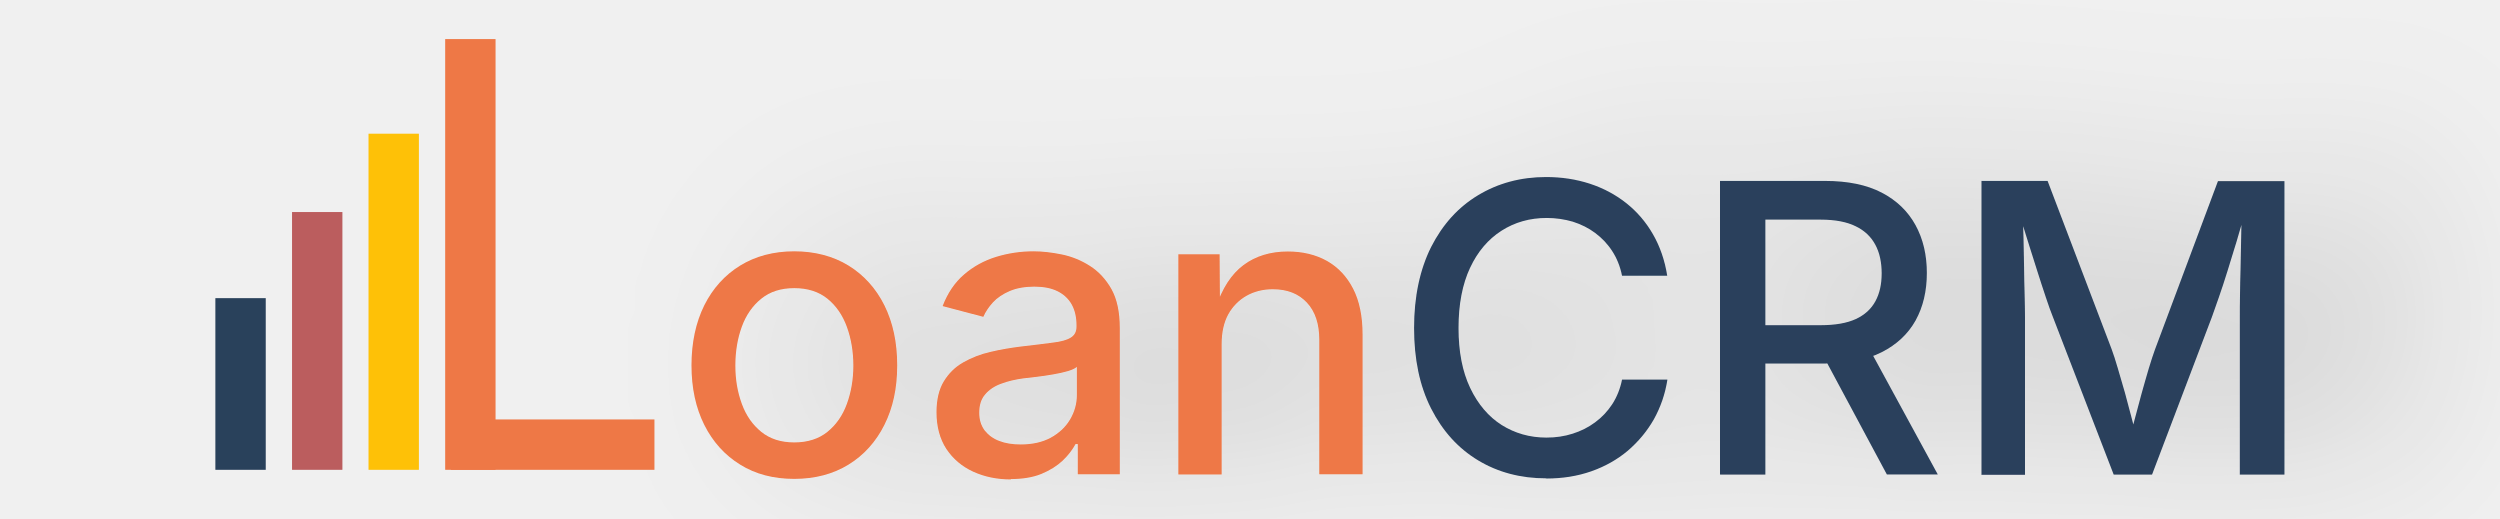
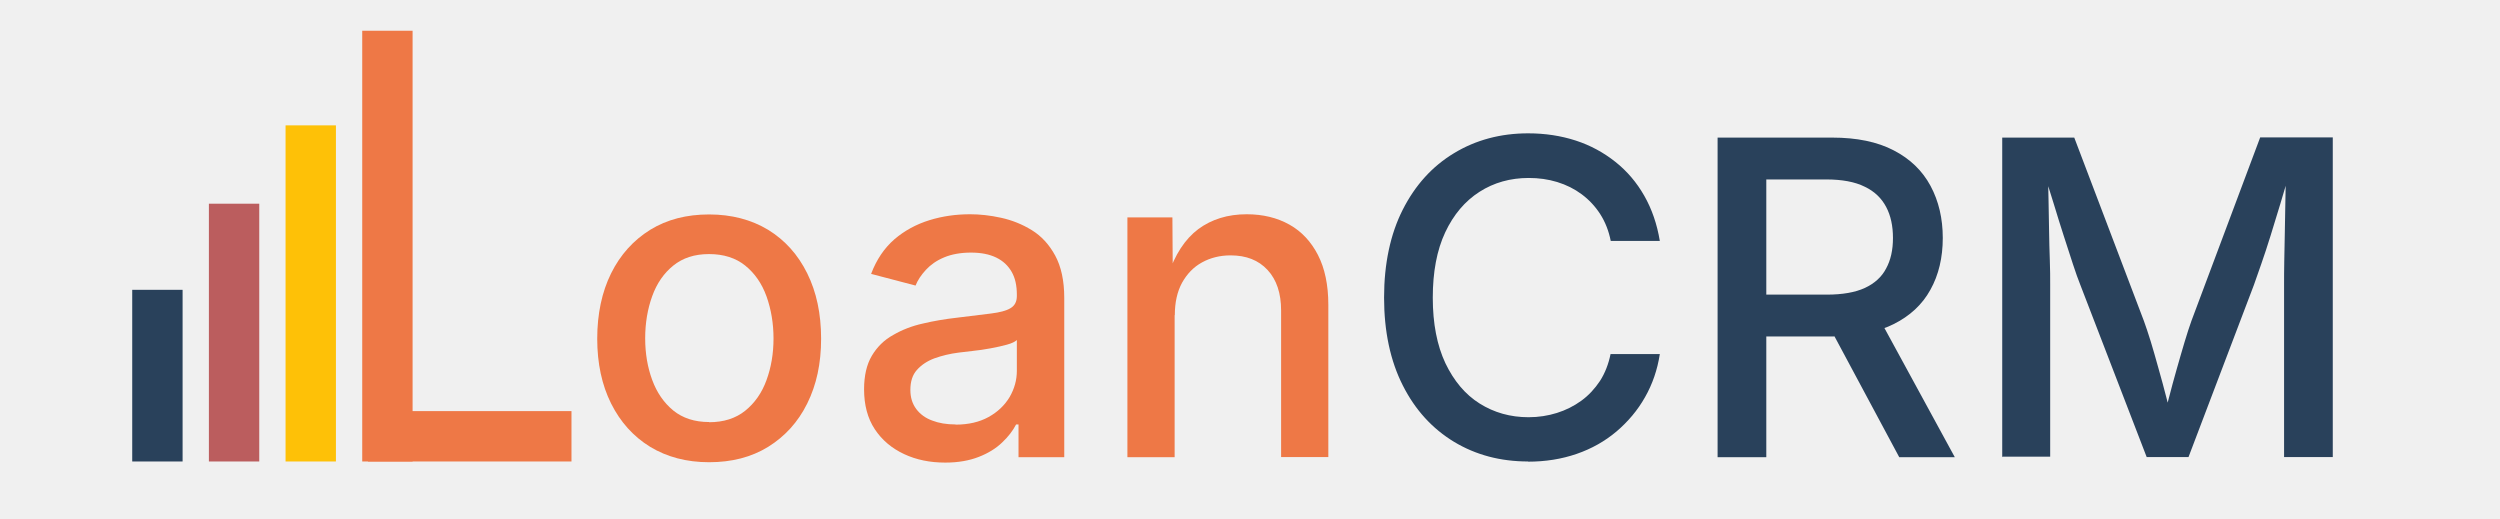
<svg xmlns="http://www.w3.org/2000/svg" id="Layer_1" version="1.1" viewBox="0 0 135 28">
  <defs>
    <style>
      .st0 {
-         filter: url(#drop-shadow-3);
-         font-family: Inter-Medium, 'Inter Medium';
-         font-size: 21.78px;
-         font-variation-settings: ';
-         font-weight: 500;
+         display: none;
      }

-       .st1 {
+       .st0, .st1 {
+         fill: #29415b;
+       }
+ 
+       .st2 {
        fill: #fec107;
      }

-       .st2 {
-         filter: url(#drop-shadow-2);
+       .st3 {
+         fill: #fff;
      }

-       .st2, .st3, .st4, .st5 {
-         fill: #29415b;
-       }
- 
-       .st2, .st4 {
-         display: none;
-       }
- 
-       .st3 {
-         letter-spacing: 0em;
-       }
- 
-       .st6 {
+       .st4 {
        fill: #bb5d5e;
      }

-       .st7 {
-         filter: url(#drop-shadow-1);
-       }
- 
-       .st4 {
-         filter: url(#drop-shadow-4);
-       }
- 
-       .st8 {
+       .st5 {
        fill: #ee7846;
      }
    </style>
-     <filter id="drop-shadow-1" x="28.2" y="-5.64" width="116.4" height="46.56" filterUnits="userSpaceOnUse">
-       <feOffset dx="6" dy="0" />
-       <feGaussianBlur result="blur" stdDeviation="5" />
-       <feFlood flood-color="#000" flood-opacity=".21" />
-       <feComposite in2="blur" operator="in" />
-       <feComposite in="SourceGraphic" />
-     </filter>
-     <filter id="drop-shadow-2" x="18.84" y="-2.04" width="36.24" height="38.88" filterUnits="userSpaceOnUse">
-       <feOffset dx="6" dy="0" />
-       <feGaussianBlur result="blur1" stdDeviation="5" />
-       <feFlood flood-color="#000" flood-opacity=".21" />
-       <feComposite in2="blur1" operator="in" />
-       <feComposite in="SourceGraphic" />
-     </filter>
-     <filter id="drop-shadow-3" filterUnits="userSpaceOnUse">
-       <feOffset dx="6" dy="0" />
-       <feGaussianBlur result="blur2" stdDeviation="5" />
-       <feFlood flood-color="#000" flood-opacity=".21" />
-       <feComposite in2="blur2" operator="in" />
-       <feComposite in="SourceGraphic" />
-     </filter>
-     <filter id="drop-shadow-4" x="36.68" y="-73.57" width="36.24" height="38.88" filterUnits="userSpaceOnUse">
-       <feOffset dx="6" dy="0" />
-       <feGaussianBlur result="blur3" stdDeviation="5" />
-       <feFlood flood-color="#000" flood-opacity=".21" />
-       <feComposite in2="blur3" operator="in" />
-       <feComposite in="SourceGraphic" />
-     </filter>
  </defs>
  <g>
-     <g class="st7">
-       <path class="st8" d="M42.89,25.86c-1.11,0-2.09-.25-2.92-.77-.83-.51-1.48-1.23-1.94-2.15s-.69-1.99-.69-3.21.23-2.31.69-3.24c.46-.92,1.11-1.64,1.94-2.15.83-.51,1.81-.77,2.92-.77s2.1.26,2.93.77c.83.51,1.48,1.23,1.94,2.15.46.93.69,2,.69,3.24s-.23,2.29-.69,3.21c-.46.92-1.11,1.64-1.94,2.15-.83.51-1.81.77-2.93.77ZM42.89,23.89c.72,0,1.32-.19,1.79-.57.47-.38.82-.88,1.05-1.51.23-.63.35-1.32.35-2.07s-.12-1.46-.35-2.09c-.23-.63-.58-1.14-1.05-1.52-.47-.38-1.07-.57-1.79-.57s-1.31.19-1.78.57c-.47.38-.82.88-1.05,1.51-.23.63-.35,1.33-.35,2.1s.12,1.44.35,2.07c.23.63.58,1.13,1.05,1.51.47.38,1.06.57,1.78.57Z" />
-       <path class="st8" d="M54.59,25.89c-.75,0-1.43-.14-2.04-.42s-1.09-.69-1.45-1.23c-.35-.54-.53-1.2-.53-1.98,0-.67.13-1.23.39-1.66s.61-.78,1.05-1.03c.44-.25.94-.45,1.48-.57.54-.13,1.09-.22,1.65-.29.7-.08,1.27-.15,1.71-.21.44-.05.76-.14.97-.27s.31-.32.31-.6v-.06c0-.45-.09-.82-.26-1.13-.17-.3-.42-.54-.76-.71-.34-.17-.76-.25-1.26-.25s-.96.08-1.33.24c-.37.16-.67.36-.9.61-.23.25-.4.51-.52.78l-2.2-.58c.27-.71.66-1.28,1.16-1.71s1.08-.75,1.73-.95c.65-.2,1.33-.3,2.02-.3.48,0,.99.06,1.53.17.54.11,1.05.32,1.52.62s.86.72,1.16,1.25c.3.54.45,1.24.45,2.11v7.89h-2.27v-1.63h-.12c-.16.3-.39.6-.69.89-.31.29-.69.53-1.15.72-.46.19-1.02.28-1.66.28ZM55.11,24c.64,0,1.18-.12,1.64-.37.45-.25.8-.58,1.04-.99.24-.41.36-.85.36-1.31v-1.52c-.08.08-.25.16-.48.23-.24.07-.51.13-.81.18-.3.05-.6.1-.88.13-.28.04-.52.06-.7.08-.44.06-.84.15-1.21.29-.37.13-.66.33-.87.58-.22.25-.32.58-.32.99,0,.38.1.69.29.95.2.25.46.45.79.57.33.13.72.19,1.16.19Z" />
-       <path class="st8" d="M65.97,18.58v7.04h-2.34v-11.89h2.23l.02,2.91h-.24c.35-1.06.85-1.84,1.51-2.33s1.46-.73,2.39-.73c.81,0,1.51.17,2.12.51.6.34,1.07.84,1.41,1.5.34.66.51,1.49.51,2.47v7.55h-2.34v-7.26c0-.86-.22-1.53-.67-2.01-.45-.48-1.06-.72-1.84-.72-.52,0-1,.12-1.41.35s-.75.57-.99,1c-.24.44-.36.98-.36,1.61Z" />
-       <path class="st5" d="M83.49,25.83c-1.37,0-2.59-.32-3.67-.97-1.08-.65-1.92-1.58-2.54-2.8s-.92-2.67-.92-4.35.31-3.15.92-4.37c.62-1.22,1.46-2.15,2.54-2.8,1.08-.65,2.3-.98,3.67-.98.84,0,1.62.12,2.36.36.73.24,1.39.59,1.97,1.05s1.06,1.02,1.44,1.68c.38.66.64,1.41.77,2.24h-2.44c-.1-.5-.28-.95-.53-1.33-.25-.39-.56-.71-.92-.98-.36-.27-.77-.47-1.21-.61-.45-.13-.92-.2-1.41-.2-.91,0-1.72.23-2.44.69-.72.46-1.29,1.13-1.7,2.01s-.62,1.96-.62,3.24.21,2.36.63,3.24c.42.88.99,1.55,1.7,2,.72.45,1.52.68,2.42.68.5,0,.97-.07,1.41-.21.44-.14.85-.34,1.21-.61.37-.27.67-.59.93-.98.25-.39.43-.83.53-1.33h2.45c-.12.78-.37,1.49-.73,2.14-.37.65-.84,1.21-1.41,1.7-.57.48-1.23.85-1.97,1.11-.74.26-1.55.39-2.42.39Z" />
-       <path class="st5" d="M92.88,25.62v-15.85h5.68c1.22,0,2.24.21,3.05.63s1.42,1.01,1.83,1.76.61,1.61.61,2.58-.2,1.83-.61,2.57c-.41.73-1.02,1.3-1.83,1.71s-1.84.61-3.06.61h-4.26v-2.07h4.03c.78,0,1.41-.11,1.89-.33s.83-.54,1.06-.96c.23-.42.34-.92.34-1.51s-.11-1.11-.34-1.54c-.23-.43-.58-.77-1.06-1-.48-.24-1.12-.36-1.9-.36h-2.98v13.77h-2.42ZM101.89,25.62l-3.84-7.16h2.69l3.9,7.16h-2.75Z" />
-       <path class="st5" d="M107,25.62v-15.85h3.57l3.46,9.09c.1.27.21.61.33,1.02s.25.86.39,1.34c.13.48.26.96.38,1.43.12.47.23.89.32,1.27h-.51c.09-.35.2-.76.32-1.23.12-.46.25-.94.38-1.42s.27-.94.39-1.36c.13-.43.24-.77.34-1.04l3.4-9.09h3.59v15.85h-2.41v-8.53c0-.33,0-.72.01-1.17,0-.45.02-.93.03-1.44s.02-1.02.03-1.54.02-1.01.03-1.49h.18c-.14.52-.3,1.05-.46,1.6-.17.55-.33,1.08-.49,1.59-.16.51-.31.98-.46,1.4-.15.42-.27.77-.37,1.05l-3.24,8.53h-2.07l-3.29-8.53c-.11-.27-.23-.61-.37-1.03-.14-.41-.29-.88-.45-1.38-.16-.51-.33-1.04-.5-1.58-.17-.55-.34-1.1-.51-1.64h.21c.01.43.03.9.04,1.41.01.51.02,1.02.03,1.54,0,.52.02,1.01.03,1.47.01.46.02.87.02,1.22v8.53h-2.36Z" />
+     <path class="st5" d="M-114.05,31.03c-1.11,0-2.09-.25-2.92-.77-.83-.51-1.48-1.23-1.94-2.15s-.69-1.99-.69-3.21.23-2.31.69-3.24c.46-.92,1.11-1.64,1.94-2.15s1.81-.77,2.92-.77,2.1.26,2.93.77,1.48,1.23,1.94,2.15c.46.93.69,2,.69,3.24s-.23,2.29-.69,3.21c-.46.92-1.11,1.64-1.94,2.15s-1.81.77-2.93.77ZM-114.05,29.05c.72,0,1.32-.19,1.79-.57s.82-.88,1.05-1.51c.23-.63.35-1.32.35-2.07s-.12-1.46-.35-2.09c-.23-.63-.58-1.14-1.05-1.52-.47-.38-1.07-.57-1.79-.57s-1.31.19-1.78.57-.82.88-1.05,1.51c-.23.63-.35,1.33-.35,2.1s.12,1.44.35,2.07c.23.63.58,1.13,1.05,1.51.47.38,1.06.57,1.78.57Z" />
+     <path class="st5" d="M-102.35,31.05c-.75,0-1.43-.14-2.04-.42s-1.09-.69-1.45-1.23c-.35-.54-.53-1.2-.53-1.98,0-.67.13-1.23.39-1.66s.61-.78,1.05-1.03.94-.45,1.48-.57c.54-.13,1.09-.22,1.65-.29.7-.08,1.27-.15,1.71-.21.44-.05.76-.14.97-.27s.31-.32.31-.6v-.06c0-.45-.09-.82-.26-1.13-.17-.3-.42-.54-.76-.71-.34-.17-.76-.25-1.26-.25s-.96.08-1.33.24-.67.36-.9.61-.4.51-.52.78l-2.2-.58c.27-.71.66-1.28,1.16-1.71s1.08-.75,1.73-.95,1.33-.3,2.02-.3c.48,0,.99.06,1.53.17s1.05.32,1.52.62.86.72,1.16,1.25c.3.54.45,1.24.45,2.11v7.89h-2.27v-1.63h-.12c-.16.3-.39.6-.69.89-.31.29-.69.53-1.15.72-.46.19-1.02.28-1.66.28v.02ZM-101.83,29.17c.64,0,1.18-.12,1.64-.37.45-.25.8-.58,1.04-.99s.36-.85.36-1.31v-1.52c-.08.08-.25.16-.48.23-.24.07-.51.13-.81.18-.3.05-.6.1-.88.13-.28.04-.52.06-.7.08-.44.06-.84.15-1.21.29-.37.13-.66.33-.87.58-.22.25-.32.58-.32.99,0,.38.1.69.29.95.2.25.46.45.79.57.33.13.72.19,1.16.19h-.01Z" />
+     <path class="st5" d="M-90.97,23.75v7.04h-2.34v-11.89h2.23l.02,2.91h-.24c.35-1.06.85-1.84,1.51-2.33s1.46-.73,2.39-.73c.81,0,1.51.17,2.12.51.6.34,1.07.84,1.41,1.5.34.66.51,1.49.51,2.47v7.55h-2.34v-7.26c0-.86-.22-1.53-.67-2.01s-1.06-.72-1.84-.72c-.52,0-1,.12-1.41.35s-.75.57-.99,1c-.24.44-.36.98-.36,1.61h0Z" />
+     <path class="st1" d="M-73.44,31c-1.37,0-2.59-.32-3.67-.97s-1.92-1.58-2.54-2.8-.92-2.67-.92-4.35.31-3.15.92-4.37c.62-1.22,1.46-2.15,2.54-2.8,1.08-.65,2.3-.98,3.67-.98.84,0,1.62.12,2.36.36.73.24,1.39.59,1.97,1.05.58.46,1.06,1.02,1.44,1.68.38.66.64,1.41.77,2.24h-2.44c-.1-.5-.28-.95-.53-1.33-.25-.39-.56-.71-.92-.98s-.77-.47-1.21-.61c-.45-.13-.92-.2-1.41-.2-.91,0-1.72.23-2.44.69-.72.46-1.29,1.13-1.7,2.01s-.62,1.96-.62,3.24.21,2.36.63,3.24.99,1.55,1.7,2c.72.45,1.52.68,2.42.68.5,0,.97-.07,1.41-.21s.85-.34,1.21-.61c.37-.27.67-.59.93-.98.25-.39.43-.83.53-1.33h2.45c-.12.78-.37,1.49-.73,2.14-.37.65-.84,1.21-1.41,1.7-.57.48-1.23.85-1.97,1.11s-1.55.39-2.42.39h-.02Z" />
+     <path class="st1" d="M-64.05,30.79v-15.85h5.68c1.22,0,2.24.21,3.05.63s1.42,1.01,1.83,1.76.61,1.61.61,2.58-.2,1.83-.61,2.57c-.41.73-1.02,1.3-1.83,1.71s-1.84.61-3.06.61h-4.26v-2.07h4.03c.78,0,1.41-.11,1.89-.33s.83-.54,1.06-.96c.23-.42.34-.92.34-1.51s-.11-1.11-.34-1.54-.58-.77-1.06-1c-.48-.24-1.12-.36-1.9-.36h-2.98v13.77h-2.45ZM-55.05,30.79l-3.84-7.16h2.69l3.9,7.16h-2.75Z" />
+     <path class="st1" d="M-49.94,30.79v-15.85h3.57l3.46,9.09c.1.27.21.61.33,1.02s.25.86.39,1.34c.13.48.26.96.38,1.43.12.47.23.89.32,1.27h-.51c.09-.35.2-.76.32-1.23.12-.46.25-.94.38-1.42s.27-.94.39-1.36c.13-.43.24-.77.34-1.04l3.4-9.09h3.59v15.85h-2.41v-8.53c0-.33,0-.72,0-1.17,0-.45.02-.93.03-1.44s.02-1.02.03-1.54.02-1.01.03-1.49h.18c-.14.52-.3,1.05-.46,1.6-.17.55-.33,1.08-.49,1.59s-.31.98-.46,1.4c-.15.42-.27.77-.37,1.05l-3.24,8.53h-2.07l-3.29-8.53c-.11-.27-.23-.61-.37-1.03-.14-.41-.29-.88-.45-1.38-.16-.51-.33-1.04-.5-1.58-.17-.55-.34-1.1-.51-1.64h.21c0,.43.03.9.04,1.41,0,.51.02,1.02.03,1.54,0,.52.02,1.01.03,1.47s.02.87.02,1.22v8.53h-2.36v-.02Z" />
+   </g>
+   <path class="st0" d="M33.88,13.91h-1.45c.21.26.35.54.42.86h1.03v1.12h-1.07c-.11.38-.32.72-.62.99-.59.53-1.44.74-2.13.82l.63.63.22.22.66.66.22.22.65.66.22.22.7.71.22.22.12.12h-1.58l-.32-.33-.22-.22-.65-.66-.22-.22-.66-.66-.22-.22-.7-.7-.22-.22-.72-.72v-.77h.11c1.04.02,2.19,0,2.89-.39.1-.05.18-.12.26-.19.05-.04.09-.09.12-.14,0,0,0-.01.01-.02h-3.6v-1.12h3.67c-.24-.42-.82-.73-1.59-.86h-2.08v-1.12h5.9v1.12h0Z" />
+   <rect class="st3" x="-1.54" y="-77.86" width="134.59" height="52.71" />
+   <g>
+     <path class="st5" d="M26.85,72.1c-1.21,0-2.27-.28-3.18-.83-.91-.56-1.61-1.34-2.11-2.34s-.75-2.17-.75-3.5.25-2.52.75-3.53,1.21-1.79,2.11-2.35c.91-.56,1.97-.83,3.18-.83s2.28.28,3.19.83c.91.56,1.61,1.34,2.11,2.35s.75,2.18.75,3.53-.25,2.49-.75,3.5-1.21,1.78-2.11,2.34c-.91.56-1.97.83-3.19.83ZM26.85,69.95c.79,0,1.44-.21,1.95-.62s.9-.96,1.15-1.65c.25-.68.38-1.43.38-2.25s-.13-1.58-.38-2.28c-.25-.69-.63-1.24-1.15-1.66-.51-.41-1.16-.62-1.95-.62s-1.42.21-1.93.62c-.51.41-.89.96-1.14,1.65-.25.69-.38,1.45-.38,2.28s.13,1.57.38,2.25.63,1.23,1.14,1.65c.51.41,1.15.62,1.93.62h0Z" />
+     <path class="st5" d="M39.59,72.12c-.82,0-1.56-.15-2.22-.46-.66-.31-1.19-.75-1.58-1.34s-.58-1.31-.58-2.15c0-.73.14-1.34.42-1.81s.66-.85,1.15-1.12c.48-.28,1.02-.49,1.61-.63s1.19-.24,1.8-.31c.76-.09,1.39-.17,1.87-.23s.83-.15,1.06-.29.34-.35.34-.65v-.07c0-.49-.09-.9-.28-1.23-.19-.33-.46-.59-.83-.77-.37-.18-.82-.27-1.37-.27s-1.05.09-1.45.26c-.41.17-.73.4-.98.67-.25.27-.44.55-.56.85l-2.4-.63c.29-.77.71-1.39,1.26-1.87.55-.47,1.18-.81,1.89-1.03s1.44-.32,2.2-.32c.52,0,1.08.06,1.67.19s1.14.35,1.66.67.94.78,1.26,1.37.49,1.35.49,2.29v8.6h-2.47v-1.77h-.13c-.17.33-.42.66-.75.97-.33.32-.75.58-1.26.78-.51.2-1.11.31-1.81.31h0ZM40.16,70.07c.7,0,1.29-.14,1.78-.41.49-.27.87-.63,1.14-1.08.26-.45.39-.92.39-1.42v-1.66c-.09.09-.27.18-.53.25s-.55.14-.89.2-.65.11-.96.15c-.31.04-.56.07-.76.09-.48.06-.92.17-1.31.31-.4.15-.71.36-.95.63s-.35.63-.35,1.08c0,.41.11.75.32,1.03s.5.49.86.63.78.21,1.26.21h0Z" />
+     <path class="st5" d="M51.98,64.17v7.67h-2.55v-12.95h2.43l.02,3.17h-.27c.38-1.16.93-2,1.65-2.54.72-.53,1.59-.8,2.61-.8.88,0,1.65.19,2.31.56.66.37,1.17.92,1.54,1.64s.56,1.62.56,2.69v8.22h-2.55v-7.91c0-.93-.24-1.66-.73-2.19-.49-.53-1.16-.79-2-.79-.57,0-1.09.13-1.54.38-.46.25-.81.62-1.08,1.09-.26.48-.39,1.06-.39,1.75h0Z" />
+     <path class="st1" d="M71.07,72.07c-1.49,0-2.82-.35-4-1.06s-2.1-1.72-2.77-3.05c-.67-1.32-1.01-2.91-1.01-4.74s.34-3.43,1.01-4.75c.67-1.32,1.59-2.34,2.77-3.05,1.17-.71,2.51-1.07,4-1.07.91,0,1.77.13,2.57.39s1.51.65,2.14,1.15,1.15,1.11,1.56,1.83c.41.72.69,1.53.84,2.44h-2.65c-.11-.55-.3-1.03-.57-1.45-.27-.42-.61-.78-1-1.07s-.83-.51-1.32-.66-1-.22-1.54-.22c-.99,0-1.88.25-2.66.75-.78.5-1.4,1.23-1.85,2.19s-.67,2.14-.67,3.53.23,2.57.68,3.53,1.07,1.69,1.85,2.18,1.66.74,2.64.74c.54,0,1.05-.08,1.53-.23.48-.15.92-.37,1.32-.66s.73-.65,1.01-1.07c.27-.42.46-.91.57-1.45h2.66c-.13.85-.4,1.63-.8,2.33-.4.71-.92,1.32-1.54,1.85-.63.53-1.34.93-2.15,1.21-.81.28-1.69.42-2.63.42h.01Z" />
+     <path class="st1" d="M81.3,71.83v-17.26h6.19c1.33,0,2.44.23,3.32.69.89.46,1.55,1.1,1.99,1.92.44.82.66,1.76.66,2.81s-.22,2-.67,2.8-1.11,1.42-2,1.86c-.89.44-2,.66-3.34.66h-4.65v-2.26h4.39c.85,0,1.54-.12,2.06-.36s.91-.59,1.15-1.05c.25-.46.37-1,.37-1.65s-.12-1.21-.37-1.68-.63-.84-1.16-1.09c-.52-.26-1.22-.39-2.07-.39h-3.24v15h-2.64,0ZM91.11,71.83l-4.18-7.8h2.93l4.25,7.8h-3Z" />
+     <path class="st1" d="M96.67,71.83v-17.26h3.89l3.76,9.9c.11.29.23.66.37,1.11.13.45.28.93.42,1.46.15.53.29,1.04.42,1.55s.25.97.35,1.38h-.56c.1-.39.22-.83.35-1.34s.27-1.02.42-1.55c.15-.52.29-1.02.43-1.48s.26-.84.37-1.14l3.71-9.9h3.92v17.26h-2.63v-9.29c0-.35,0-.78.01-1.27s.02-1.02.03-1.57.02-1.11.03-1.67c.01-.56.02-1.1.03-1.62h.2c-.15.56-.32,1.15-.5,1.74-.18.6-.36,1.18-.53,1.73s-.34,1.06-.5,1.52-.29.84-.4,1.14l-3.53,9.29h-2.26l-3.58-9.29c-.12-.29-.25-.67-.4-1.12s-.31-.95-.49-1.51-.36-1.13-.54-1.73c-.19-.6-.37-1.19-.56-1.79h.23c.02.47.03.98.04,1.53s.02,1.11.03,1.67c.01.56.02,1.1.04,1.6s.02.95.02,1.33v9.29h-2.57l-.02.03Z" />
+   </g>
+   <g>
+     <g>
+       <rect class="st1" x="7.14" y="15.65" width="2.72" height="9.27" />
+       <rect class="st4" x="11.28" y="11" width="2.72" height="13.92" />
+       <rect class="st2" x="15.42" y="6.77" width="2.72" height="18.15" />
+       <g>
+         <rect class="st5" x="19.87" y="22.2" width="10.99" height="2.72" />
+         <rect class="st5" x="19.56" y="1.66" width="2.72" height="23.26" />
+       </g>
    </g>
-     <path class="st2" d="M33.88,14.16h-1.45c.21.26.35.54.42.86h1.03v1.12h-1.07c-.11.38-.32.72-.62.99-.59.53-1.44.74-2.13.82l.63.63.22.22.66.66.22.22.65.66.22.22.7.71.22.22.12.12h-1.58l-.32-.33-.22-.22-.65-.66-.22-.22-.66-.66-.22-.22-.7-.7-.22-.22-.72-.72v-.77h.11c1.04.02,2.19,0,2.89-.39.1-.05.18-.12.26-.19.05-.04.09-.09.12-.14,0,0,0-.01.01-.02h-3.6v-1.12h3.67c-.24-.42-.82-.73-1.59-.86h-2.08v-1.12h5.9v1.12Z" />
    <g>
-       <rect class="st5" x="11.63" y="16.1" width="2.72" height="9.27" />
-       <rect class="st6" x="15.77" y="11.45" width="2.72" height="13.92" />
-       <rect class="st1" x="19.9" y="7.22" width="2.72" height="18.15" />
-       <g>
-         <rect class="st8" x="24.35" y="22.65" width="10.99" height="2.72" />
-         <rect class="st8" x="24.04" y="2.11" width="2.72" height="23.26" />
-       </g>
+       <path class="st5" d="M38.29,24.96c-1.21,0-2.27-.28-3.18-.83-.91-.56-1.61-1.34-2.11-2.34s-.75-2.17-.75-3.5.25-2.52.75-3.53c.5-1.01,1.21-1.79,2.11-2.35.91-.56,1.97-.83,3.18-.83s2.28.28,3.19.83c.91.56,1.61,1.34,2.11,2.35s.75,2.18.75,3.53-.25,2.49-.75,3.5-1.21,1.78-2.11,2.34c-.91.56-1.97.83-3.19.83ZM38.29,22.8c.79,0,1.44-.21,1.95-.62s.9-.96,1.15-1.65c.25-.68.38-1.43.38-2.25s-.13-1.58-.38-2.28c-.25-.69-.63-1.24-1.15-1.66-.51-.41-1.16-.62-1.95-.62s-1.42.21-1.93.62c-.51.41-.89.96-1.14,1.65s-.38,1.45-.38,2.28.13,1.57.38,2.25.63,1.23,1.14,1.65c.51.41,1.15.62,1.93.62h0Z" />
+       <path class="st5" d="M51.04,24.98c-.82,0-1.56-.15-2.22-.46s-1.19-.75-1.58-1.34-.58-1.31-.58-2.16c0-.73.14-1.34.42-1.81s.66-.85,1.15-1.12c.48-.28,1.02-.49,1.61-.62.59-.14,1.19-.24,1.8-.31.76-.09,1.39-.17,1.87-.23s.83-.15,1.06-.29c.23-.14.34-.35.34-.66v-.07c0-.49-.09-.9-.28-1.23s-.46-.59-.83-.77c-.37-.18-.82-.27-1.37-.27s-1.05.09-1.45.26c-.41.17-.73.4-.98.67s-.44.55-.56.85l-2.4-.63c.29-.77.71-1.39,1.26-1.87.55-.47,1.18-.81,1.89-1.03s1.44-.32,2.2-.32c.52,0,1.08.06,1.67.19s1.14.35,1.66.67.94.78,1.26,1.37.49,1.35.49,2.29v8.6h-2.47v-1.77h-.13c-.17.33-.42.66-.75.97-.33.32-.75.58-1.26.78s-1.11.31-1.81.31h0ZM51.6,22.93c.7,0,1.29-.14,1.78-.41.49-.27.87-.63,1.14-1.08.26-.45.39-.92.39-1.42v-1.66c-.09.09-.27.18-.53.25s-.55.14-.89.2c-.33.06-.65.11-.96.14-.31.04-.56.07-.76.09-.48.06-.92.17-1.31.31-.4.15-.71.36-.95.63-.24.27-.35.63-.35,1.08,0,.41.11.75.32,1.03s.5.49.86.62c.36.14.78.21,1.26.21h0Z" />
+       <path class="st5" d="M63.43,17.02v7.67h-2.55v-12.95h2.43l.02,3.17h-.27c.38-1.16.93-2,1.65-2.54.72-.53,1.59-.8,2.61-.8.88,0,1.65.19,2.31.56s1.17.92,1.54,1.64.56,1.62.56,2.69v8.22h-2.55v-7.91c0-.93-.24-1.66-.73-2.19s-1.15-.79-2-.79c-.57,0-1.09.13-1.54.38-.46.25-.81.62-1.08,1.1-.26.48-.39,1.06-.39,1.75h0Z" />
+       <path class="st1" d="M82.52,24.92c-1.49,0-2.82-.35-4-1.06-1.17-.71-2.1-1.72-2.77-3.05-.67-1.32-1.01-2.91-1.01-4.74s.34-3.43,1.01-4.75c.67-1.32,1.59-2.34,2.77-3.05,1.17-.71,2.51-1.07,4-1.07.91,0,1.77.13,2.57.39.8.26,1.51.65,2.14,1.15s1.15,1.11,1.56,1.83c.41.72.69,1.53.84,2.44h-2.65c-.11-.55-.3-1.03-.57-1.45s-.61-.78-1-1.07-.83-.51-1.32-.66-1-.22-1.54-.22c-.99,0-1.88.25-2.66.75-.78.5-1.4,1.23-1.85,2.19s-.67,2.14-.67,3.53.23,2.57.68,3.53c.46.96,1.07,1.69,1.85,2.18s1.66.74,2.64.74c.54,0,1.05-.08,1.53-.23.48-.15.92-.37,1.32-.66.4-.29.73-.65,1.01-1.07.27-.42.46-.91.57-1.45h2.66c-.13.85-.4,1.63-.8,2.33-.4.71-.92,1.32-1.54,1.85-.63.53-1.34.93-2.15,1.21-.81.28-1.69.42-2.63.42h.01Z" />
+       <path class="st1" d="M92.75,24.69V7.43h6.19c1.33,0,2.44.23,3.32.69.89.46,1.55,1.1,1.99,1.92.44.82.66,1.76.66,2.81s-.22,2-.67,2.8c-.44.8-1.11,1.42-2,1.86s-2,.66-3.34.66h-4.65v-2.26h4.39c.85,0,1.54-.12,2.06-.36s.91-.59,1.15-1.05c.25-.46.37-1,.37-1.65s-.12-1.21-.37-1.68-.63-.84-1.16-1.09c-.52-.26-1.22-.39-2.07-.39h-3.24v15h-2.64,0ZM102.56,24.69l-4.18-7.8h2.93l4.25,7.8s-3,0-3,0Z" />
+       <path class="st1" d="M108.12,24.69V7.43h3.89l3.76,9.9c.11.29.23.67.37,1.11.13.45.28.93.42,1.46.15.53.29,1.04.42,1.55.13.51.25.97.35,1.38h-.56c.1-.39.22-.83.35-1.34s.27-1.02.42-1.55c.15-.52.29-1.02.43-1.48s.26-.84.37-1.14l3.71-9.9h3.92v17.26h-2.63v-9.29c0-.35,0-.78.01-1.27s.02-1.02.03-1.57c.01-.55.02-1.11.03-1.67s.02-1.1.03-1.62h.2c-.15.56-.32,1.15-.5,1.74-.18.6-.36,1.18-.53,1.73s-.34,1.06-.5,1.52-.29.84-.4,1.14l-3.53,9.29h-2.26l-3.58-9.29c-.12-.29-.25-.67-.4-1.12s-.31-.95-.49-1.51-.36-1.13-.54-1.73c-.19-.6-.37-1.19-.56-1.79h.23c.02.47.03.98.04,1.53.01.55.02,1.11.03,1.67s.02,1.1.04,1.6.02.95.02,1.33v9.29h-2.57l-.02.03Z" />
    </g>
  </g>
  <g>
-     <text class="st0" transform="translate(54.18 -45.9)">
-       <tspan class="st1" x="0" y="0">oan</tspan>
-       <tspan class="st3" x="34.54" y="0">CRM</tspan>
-     </text>
-     <path class="st4" d="M51.74-57.37h-1.45c.21.26.35.54.42.86h1.03v1.12h-1.07c-.11.38-.32.72-.62.99-.59.53-1.44.74-2.13.82l.63.63.22.22.66.66.22.22.65.66.22.22.7.71.22.22.12.12h-1.58l-.32-.33-.22-.22-.65-.66-.22-.22-.66-.66-.22-.22-.7-.7-.22-.22-.72-.72v-.77h.11c1.04.02,2.19,0,2.89-.39.1-.05.18-.12.26-.19.05-.04.09-.09.12-.14,0,0,0-.01.01-.02h-3.6v-1.12h3.67c-.24-.42-.82-.73-1.59-.86h-2.08v-1.12h5.9v1.12Z" />
    <g>
-       <rect class="st5" x="32.49" y="-55.42" width="2.72" height="9.27" />
-       <rect class="st6" x="35.63" y="-60.07" width="2.72" height="13.92" />
-       <rect class="st8" x="38.77" y="-64.31" width="2.72" height="18.15" />
+       <rect class="st1" x="6.34" y="-49.17" width="2.72" height="9.27" />
+       <rect class="st4" x="10.48" y="-53.82" width="2.72" height="13.92" />
+       <rect class="st2" x="14.62" y="-58.05" width="2.72" height="18.15" />
      <g>
-         <rect class="st1" x="42.22" y="-48.87" width="10.99" height="2.72" />
-         <rect class="st1" x="41.91" y="-69.41" width="2.72" height="23.26" />
+         <rect class="st5" x="19.07" y="-42.62" width="10.99" height="2.72" />
+         <rect class="st5" x="18.76" y="-63.16" width="2.72" height="23.26" />
      </g>
+     </g>
+     <g>
+       <path class="st5" d="M37.49-39.86c-1.21,0-2.27-.28-3.18-.83-.91-.56-1.61-1.34-2.11-2.34s-.75-2.17-.75-3.5.25-2.52.75-3.53c.5-1.01,1.21-1.79,2.11-2.35.91-.56,1.97-.83,3.18-.83s2.28.28,3.19.83c.91.56,1.61,1.34,2.11,2.35s.75,2.18.75,3.53-.25,2.49-.75,3.5-1.21,1.78-2.11,2.34c-.91.56-1.97.83-3.19.83ZM37.49-42.02c.79,0,1.44-.21,1.95-.62s.9-.96,1.15-1.65c.25-.68.38-1.43.38-2.25s-.13-1.58-.38-2.28c-.25-.69-.63-1.24-1.15-1.66-.51-.41-1.16-.62-1.95-.62s-1.42.21-1.93.62c-.51.41-.89.96-1.14,1.65s-.38,1.45-.38,2.28.13,1.57.38,2.25.63,1.23,1.14,1.65c.51.41,1.15.62,1.93.62h0Z" />
+       <path class="st5" d="M50.24-39.84c-.82,0-1.56-.15-2.22-.46s-1.19-.75-1.58-1.34-.58-1.31-.58-2.16c0-.73.14-1.34.42-1.81s.66-.85,1.15-1.12c.48-.28,1.02-.49,1.61-.62.59-.14,1.19-.24,1.8-.31.76-.09,1.39-.17,1.87-.23s.83-.15,1.06-.29c.23-.14.34-.35.34-.66v-.07c0-.49-.09-.9-.28-1.23s-.46-.59-.83-.77c-.37-.18-.82-.27-1.37-.27s-1.05.09-1.45.26c-.41.17-.73.4-.98.67s-.44.55-.56.85l-2.4-.63c.29-.77.71-1.39,1.26-1.87.55-.47,1.18-.81,1.89-1.03s1.44-.32,2.2-.32c.52,0,1.08.06,1.67.19s1.14.35,1.66.67.94.78,1.26,1.37.49,1.35.49,2.29v8.6h-2.47v-1.77h-.13c-.17.33-.42.66-.75.97-.33.32-.75.58-1.26.78s-1.11.31-1.81.31h0ZM50.8-41.89c.7,0,1.29-.14,1.78-.41.49-.27.87-.63,1.14-1.08.26-.45.39-.92.39-1.42v-1.66c-.09.09-.27.18-.53.25s-.55.14-.89.2c-.33.06-.65.11-.96.14-.31.04-.56.07-.76.09-.48.06-.92.17-1.31.31-.4.15-.71.36-.95.63-.24.27-.35.63-.35,1.08,0,.41.11.75.32,1.03s.5.49.86.62c.36.14.78.21,1.26.21h0Z" />
+       <path class="st5" d="M62.63-47.8v7.67h-2.55v-12.95h2.43l.02,3.17h-.27c.38-1.16.93-2,1.65-2.54.72-.53,1.59-.8,2.61-.8.88,0,1.65.19,2.31.56s1.17.92,1.54,1.64.56,1.62.56,2.69v8.22h-2.55v-7.91c0-.93-.24-1.66-.73-2.19s-1.15-.79-2-.79c-.57,0-1.09.13-1.54.38-.46.25-.81.62-1.08,1.1-.26.48-.39,1.06-.39,1.75h0Z" />
+       <path class="st1" d="M81.72-39.9c-1.49,0-2.82-.35-4-1.06-1.17-.71-2.1-1.72-2.77-3.05-.67-1.32-1.01-2.91-1.01-4.74s.34-3.43,1.01-4.75c.67-1.32,1.59-2.34,2.77-3.05,1.17-.71,2.51-1.07,4-1.07.91,0,1.77.13,2.57.39.8.26,1.51.65,2.14,1.15s1.15,1.11,1.56,1.83c.41.72.69,1.53.84,2.44h-2.65c-.11-.55-.3-1.03-.57-1.45s-.61-.78-1-1.07-.83-.51-1.32-.66-1-.22-1.54-.22c-.99,0-1.88.25-2.66.75-.78.5-1.4,1.23-1.85,2.19s-.67,2.14-.67,3.53.23,2.57.68,3.53c.46.96,1.07,1.69,1.85,2.18s1.66.74,2.64.74c.54,0,1.05-.08,1.53-.23.48-.15.92-.37,1.32-.66.4-.29.73-.65,1.01-1.07.27-.42.46-.91.57-1.45h2.66c-.13.85-.4,1.63-.8,2.33-.4.71-.92,1.32-1.54,1.85-.63.53-1.34.93-2.15,1.21-.81.28-1.69.42-2.63.42h.01Z" />
+       <path class="st1" d="M91.95-40.13v-17.26h6.19c1.33,0,2.44.23,3.32.69.89.46,1.55,1.1,1.99,1.92.44.82.66,1.76.66,2.81s-.22,2-.67,2.8c-.44.8-1.11,1.42-2,1.86s-2,.66-3.34.66h-4.65v-2.26h4.39c.85,0,1.54-.12,2.06-.36s.91-.59,1.15-1.05c.25-.46.37-1,.37-1.65s-.12-1.21-.37-1.68-.63-.84-1.16-1.09c-.52-.26-1.22-.39-2.07-.39h-3.24v15h-2.64,0ZM101.76-40.13l-4.18-7.8h2.93l4.25,7.8s-3,0-3,0Z" />
+       <path class="st1" d="M107.32-40.13v-17.26h3.89l3.76,9.9c.11.29.23.67.37,1.11.13.45.28.93.42,1.46.15.53.29,1.04.42,1.55.13.51.25.97.35,1.38h-.56c.1-.39.22-.83.35-1.34s.27-1.02.42-1.55c.15-.52.29-1.02.43-1.48s.26-.84.37-1.14l3.71-9.9h3.92v17.26h-2.63v-9.29c0-.35,0-.78.01-1.27s.02-1.02.03-1.57c.01-.55.02-1.11.03-1.67s.02-1.1.03-1.62h.2c-.15.56-.32,1.15-.5,1.74-.18.6-.36,1.18-.53,1.73s-.34,1.06-.5,1.52-.29.84-.4,1.14l-3.53,9.29h-2.26l-3.58-9.29c-.12-.29-.25-.67-.4-1.12s-.31-.95-.49-1.51-.36-1.13-.54-1.73c-.19-.6-.37-1.19-.56-1.79h.23c.02.47.03.98.04,1.53.01.55.02,1.11.03,1.67s.02,1.1.04,1.6.02.95.02,1.33v9.29h-2.57l-.02.03Z" />
+     </g>
+   </g>
+   <g>
+     <path class="st5" d="M108.2-77.9c-1.21,0-2.27-.28-3.18-.83-.91-.56-1.61-1.34-2.11-2.34s-.75-2.17-.75-3.5.25-2.52.75-3.53,1.21-1.79,2.11-2.35c.91-.56,1.97-.83,3.18-.83s2.28.28,3.19.83c.91.56,1.61,1.34,2.11,2.35s.75,2.18.75,3.53-.25,2.49-.75,3.5-1.21,1.78-2.11,2.34c-.91.56-1.97.83-3.19.83ZM108.2-80.05c.79,0,1.44-.21,1.95-.62s.9-.96,1.15-1.65.38-1.43.38-2.25-.13-1.58-.38-2.28c-.25-.69-.63-1.24-1.15-1.66-.51-.41-1.16-.62-1.95-.62s-1.42.21-1.93.62-.89.96-1.14,1.65-.38,1.45-.38,2.28.13,1.57.38,2.25.63,1.23,1.14,1.65,1.15.62,1.93.62h0Z" />
+     <path class="st5" d="M120.94-77.88c-.82,0-1.56-.15-2.22-.46-.67-.31-1.19-.75-1.58-1.34s-.58-1.31-.58-2.15c0-.73.14-1.34.42-1.81s.66-.85,1.15-1.12c.48-.28,1.02-.49,1.61-.63s1.19-.24,1.8-.31c.76-.09,1.39-.17,1.87-.23.48-.06.83-.15,1.06-.29s.34-.35.34-.65v-.07c0-.49-.09-.9-.28-1.23-.18-.33-.46-.59-.83-.77s-.82-.27-1.37-.27-1.05.09-1.45.26-.73.4-.98.67-.44.55-.56.85l-2.4-.63c.29-.77.71-1.39,1.26-1.87.55-.47,1.18-.81,1.89-1.03s1.44-.32,2.2-.32c.53,0,1.08.06,1.67.19s1.14.35,1.66.67c.52.32.94.78,1.26,1.37.33.59.49,1.35.49,2.29v8.6h-2.47v-1.77h-.13c-.17.33-.42.66-.75.97-.33.32-.75.58-1.26.78s-1.11.31-1.81.31h0ZM121.51-79.93c.7,0,1.29-.14,1.78-.41.49-.27.87-.63,1.14-1.08.26-.45.39-.92.39-1.42v-1.66c-.09.09-.27.18-.53.25s-.55.14-.89.2-.65.11-.96.15-.56.07-.76.09c-.48.06-.92.17-1.31.31-.4.15-.71.36-.95.63s-.35.63-.35,1.08c0,.41.11.75.32,1.03s.5.49.86.63.78.21,1.26.21h0Z" />
+     <path class="st5" d="M133.34-85.83v7.67h-2.55v-12.95h2.43l.02,3.17h-.27c.38-1.16.93-2,1.64-2.54.72-.53,1.59-.8,2.61-.8.88,0,1.65.19,2.31.56.66.37,1.17.92,1.54,1.64s.56,1.62.56,2.69v8.22h-2.55v-7.91c0-.93-.24-1.66-.73-2.19-.49-.53-1.16-.79-2-.79-.57,0-1.09.13-1.54.38-.46.25-.81.62-1.08,1.09-.26.48-.39,1.06-.39,1.75h0Z" />
+     <path class="st1" d="M152.43-77.93c-1.49,0-2.82-.35-4-1.06s-2.1-1.72-2.77-3.05c-.67-1.32-1.01-2.91-1.01-4.74s.34-3.43,1.01-4.75,1.59-2.34,2.77-3.05c1.17-.71,2.51-1.07,4-1.07.91,0,1.77.13,2.57.39s1.51.65,2.14,1.15,1.15,1.11,1.56,1.83.69,1.53.84,2.44h-2.65c-.11-.55-.3-1.03-.57-1.45s-.61-.78-1-1.07-.83-.51-1.32-.66-1-.22-1.54-.22c-.99,0-1.88.25-2.66.75s-1.4,1.23-1.85,2.19-.67,2.14-.67,3.53.23,2.57.68,3.53,1.07,1.69,1.85,2.18,1.66.74,2.64.74c.54,0,1.05-.08,1.53-.23s.92-.37,1.32-.66c.4-.29.73-.65,1.01-1.07.27-.42.46-.91.57-1.45h2.66c-.13.85-.4,1.63-.8,2.33-.4.71-.92,1.32-1.54,1.85-.63.53-1.34.93-2.15,1.21s-1.69.42-2.63.42h0Z" />
+     <path class="st1" d="M162.66-78.17v-17.26h6.19c1.33,0,2.44.23,3.32.69.89.46,1.55,1.1,1.99,1.92s.66,1.76.66,2.81-.22,2-.67,2.8-1.11,1.42-2,1.86-2,.66-3.34.66h-4.65v-2.26h4.39c.85,0,1.54-.12,2.06-.36s.91-.59,1.15-1.05c.25-.46.37-1,.37-1.65s-.12-1.21-.37-1.68-.63-.84-1.16-1.09c-.52-.26-1.22-.39-2.07-.39h-3.24v15h-2.64,0ZM172.47-78.17l-4.18-7.8h2.93l4.25,7.8h-3Z" />
+     <path class="st1" d="M178.03-78.17v-17.26h3.89l3.76,9.9c.11.29.23.66.37,1.11.13.45.28.93.42,1.46.15.53.29,1.04.42,1.55s.25.97.35,1.38h-.56c.1-.39.22-.83.35-1.34.13-.51.27-1.02.42-1.55.15-.52.29-1.02.43-1.48s.26-.84.37-1.14l3.71-9.9h3.92v17.26h-2.63v-9.29c0-.35,0-.78,0-1.27s.02-1.02.03-1.57.02-1.11.03-1.67.02-1.1.03-1.62h.2c-.15.56-.32,1.15-.5,1.74-.18.6-.36,1.18-.53,1.73s-.34,1.06-.5,1.52-.29.84-.4,1.14l-3.53,9.29h-2.26l-3.58-9.29c-.12-.29-.25-.67-.4-1.12s-.31-.95-.49-1.51-.36-1.13-.54-1.73c-.19-.6-.37-1.19-.56-1.79h.23c.02.47.03.98.04,1.53,0,.55.02,1.11.03,1.67s.02,1.1.04,1.6.02.95.02,1.33v9.29h-2.57l-.02.03Z" />
+   </g>
+   <path class="st0" d="M28.68-51.65h-1.58c.23.28.38.59.46.94h1.12v1.22h-1.17c-.12.42-.34.78-.67,1.08-.64.58-1.57.8-2.32.89l.68.69.24.24.71.72.24.24.71.72.24.24.77.77.24.24.13.13h-1.73l-.35-.36-.24-.24-.71-.72-.24-.24-.71-.72-.24-.24-.76-.76-.24-.24-.78-.79v-.84h.11c1.14.02,2.39,0,3.14-.43.11-.06.2-.13.29-.2.05-.05.1-.1.14-.15,0,0,0,0,.02-.02h-3.92v-1.22h4c-.26-.45-.89-.8-1.73-.94h-2.27v-1.22h6.42v1.22h0Z" />
+   <g>
+     <rect class="st1" x="-32.76" y="-47.41" width="2.96" height="10.09" />
+     <rect class="st4" x="-29.34" y="-52.48" width="2.96" height="15.16" />
+     <rect class="st5" x="-25.92" y="-57.09" width="2.96" height="19.77" />
+     <g>
+       <rect class="st2" x="-22.16" y="-40.28" width="11.97" height="2.96" />
+       <rect class="st2" x="-22.5" y="-62.65" width="2.96" height="25.33" />
    </g>
  </g>
</svg>
